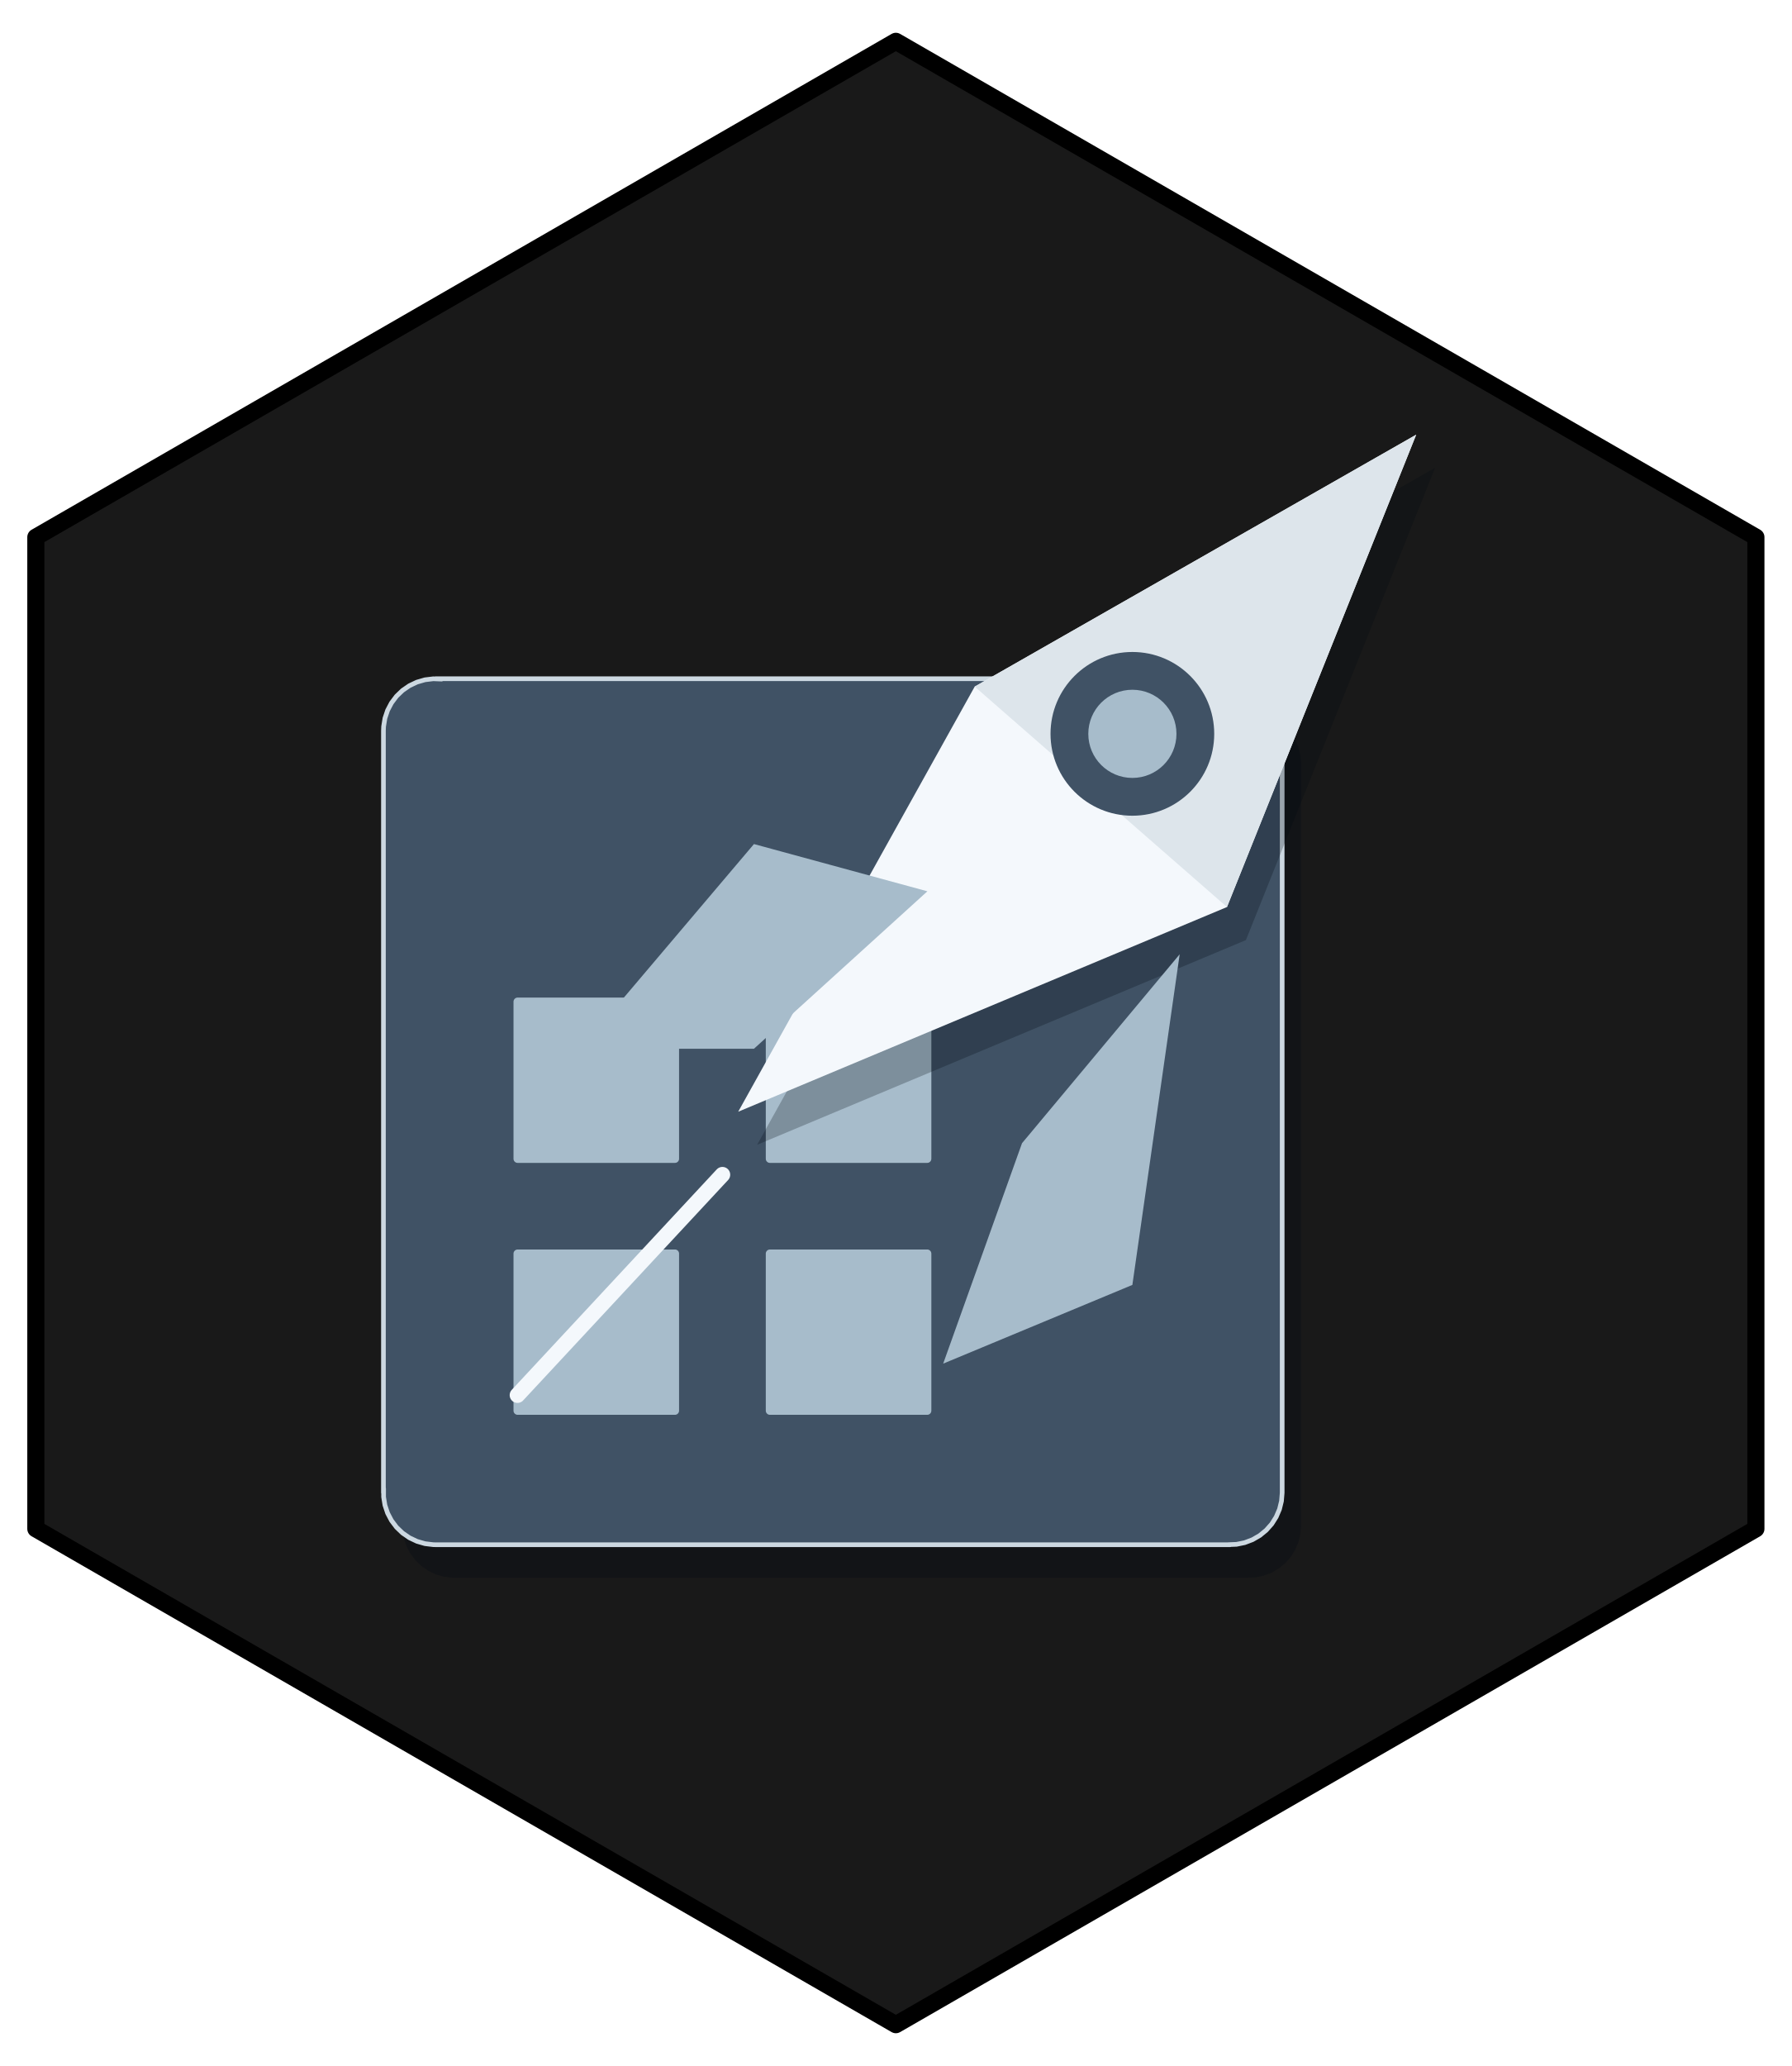
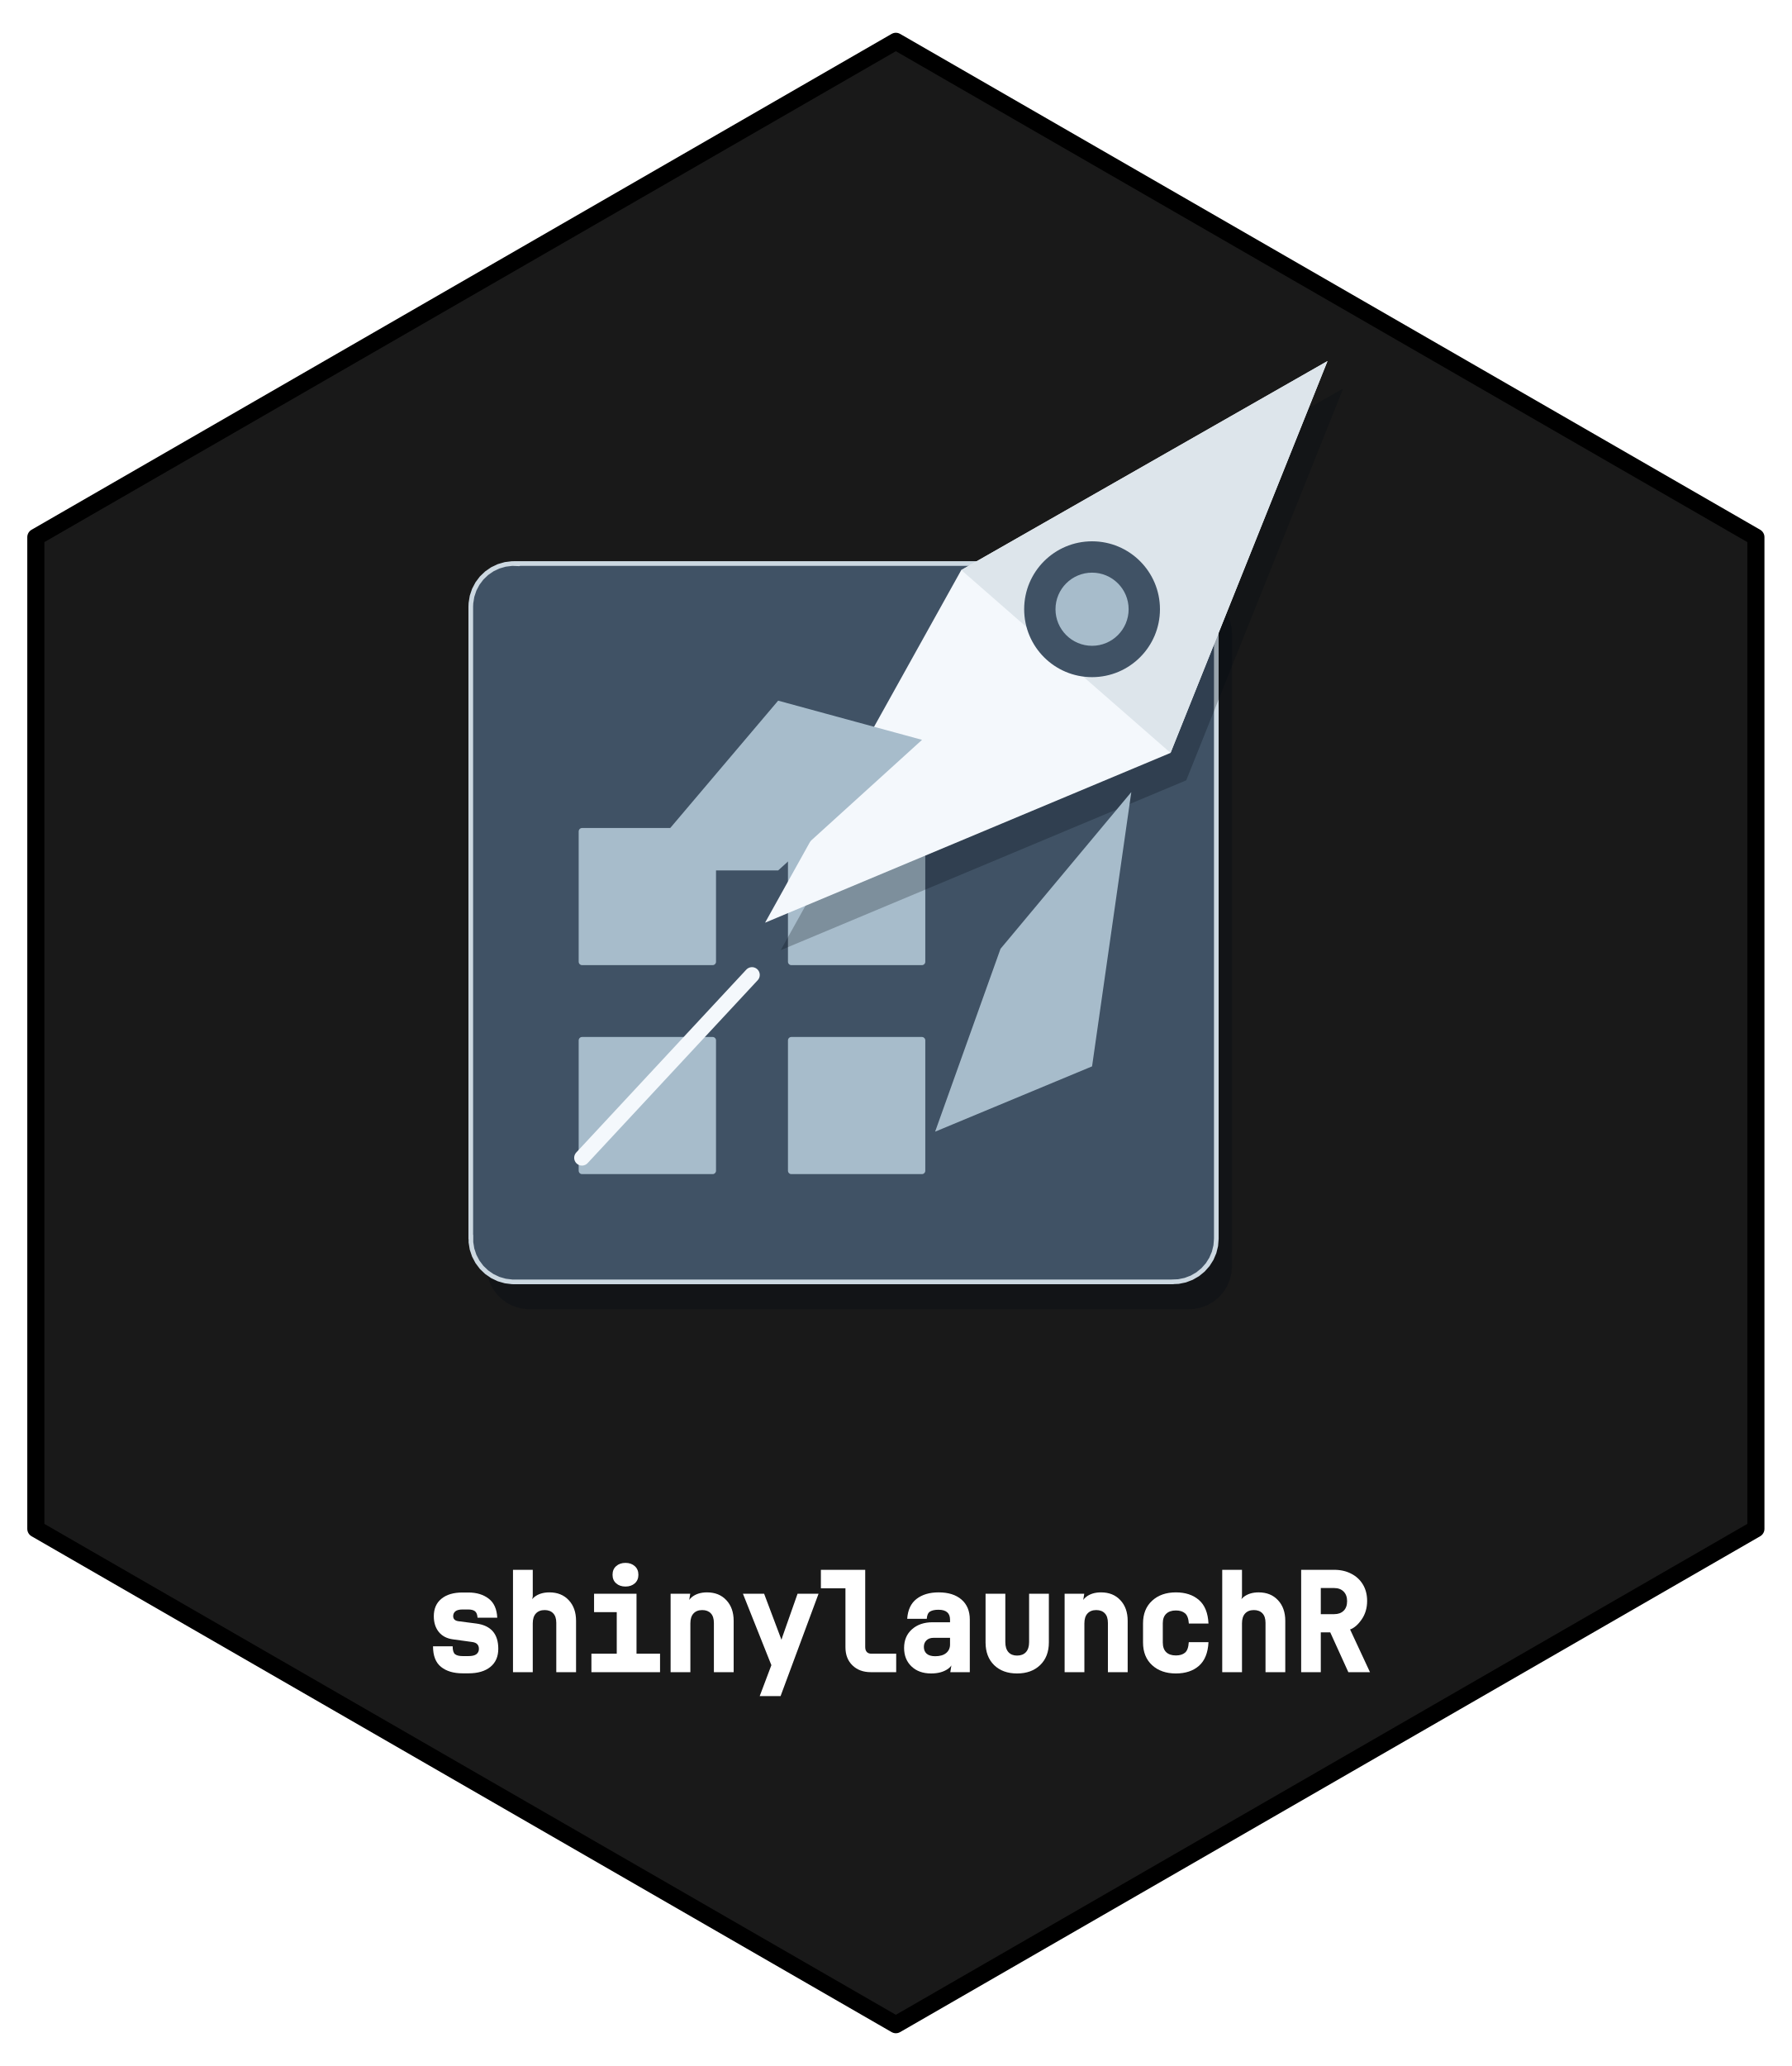
- <svg xmlns="http://www.w3.org/2000/svg" width="432pt" height="498pt" viewBox="0 0 432 498">
+ <svg xmlns="http://www.w3.org/2000/svg" xmlns:xlink="http://www.w3.org/1999/xlink" width="432" height="498" viewBox="0 0 432 498">
+   <defs>
+     <g>
+       <g id="glyph-0-0">
+         <path d="M 9.547 0.281 C 7.367 0.281 5.633 -0.234 4.344 -1.266 C 3.051 -2.297 2.406 -3.953 2.406 -6.234 L 7.141 -6.234 C 7.141 -5.266 7.332 -4.629 7.719 -4.328 C 8.113 -4.023 8.723 -3.875 9.547 -3.875 L 10.953 -3.875 C 11.816 -3.875 12.453 -4.023 12.859 -4.328 C 13.266 -4.641 13.469 -5.066 13.469 -5.609 C 13.469 -6.566 12.941 -7.117 11.891 -7.266 L 7.25 -7.906 C 5.781 -8.094 4.633 -8.68 3.812 -9.672 C 3 -10.672 2.594 -11.941 2.594 -13.484 C 2.594 -15.297 3.207 -16.703 4.438 -17.703 C 5.664 -18.703 7.348 -19.203 9.484 -19.203 L 10.922 -19.203 C 12.91 -19.203 14.547 -18.707 15.828 -17.719 C 17.109 -16.738 17.797 -15.207 17.891 -13.125 L 13.141 -13.125 C 13.086 -13.906 12.875 -14.43 12.5 -14.703 C 12.133 -14.973 11.609 -15.109 10.922 -15.109 L 9.484 -15.109 C 8.723 -15.109 8.16 -14.961 7.797 -14.672 C 7.441 -14.379 7.266 -13.992 7.266 -13.516 C 7.266 -12.805 7.688 -12.395 8.531 -12.281 L 12.875 -11.719 C 16.383 -11.238 18.141 -9.211 18.141 -5.641 C 18.141 -3.754 17.504 -2.297 16.234 -1.266 C 14.961 -0.234 13.203 0.281 10.953 0.281 Z M 9.547 0.281 " />
+       </g>
+       <g id="glyph-0-1">
+         <path d="M 2.688 0 L 2.688 -24.672 L 7.453 -24.672 L 7.453 -18.25 L 6.766 -14.891 C 6.535 -16.285 6.891 -17.359 7.828 -18.109 C 8.773 -18.859 9.988 -19.234 11.469 -19.234 C 13.406 -19.234 14.957 -18.609 16.125 -17.359 C 17.301 -16.109 17.891 -14.445 17.891 -12.375 L 17.891 0 L 13.125 0 L 13.125 -11.891 C 13.125 -12.91 12.875 -13.676 12.375 -14.188 C 11.883 -14.707 11.195 -14.969 10.312 -14.969 C 9.414 -14.969 8.711 -14.691 8.203 -14.141 C 7.703 -13.598 7.453 -12.805 7.453 -11.766 L 7.453 0 Z M 2.688 0 " />
+       </g>
+       <g id="glyph-0-2">
+         <path d="M 2.594 0 L 2.594 -4.453 L 8.703 -4.453 L 8.703 -14.469 L 3.234 -14.469 L 3.234 -18.906 L 13.469 -18.906 L 13.469 -4.453 L 19.141 -4.453 L 19.141 0 Z M 10.812 -20.641 C 9.895 -20.641 9.145 -20.895 8.562 -21.406 C 7.977 -21.926 7.688 -22.613 7.688 -23.469 C 7.688 -24.352 7.977 -25.051 8.562 -25.562 C 9.145 -26.082 9.895 -26.344 10.812 -26.344 C 11.719 -26.344 12.461 -26.082 13.047 -25.562 C 13.629 -25.051 13.922 -24.352 13.922 -23.469 C 13.922 -22.613 13.629 -21.926 13.047 -21.406 C 12.461 -20.895 11.719 -20.641 10.812 -20.641 Z M 10.812 -20.641 " />
+       </g>
+       <g id="glyph-0-3">
+         <path d="M 2.688 0 L 2.688 -18.906 L 7.422 -18.906 L 6.766 -14.891 C 6.535 -16.285 6.891 -17.359 7.828 -18.109 C 8.773 -18.859 9.988 -19.234 11.469 -19.234 C 13.406 -19.234 14.957 -18.609 16.125 -17.359 C 17.301 -16.109 17.891 -14.445 17.891 -12.375 L 17.891 0 L 13.125 0 L 13.125 -11.859 C 13.125 -12.898 12.875 -13.676 12.375 -14.188 C 11.883 -14.707 11.195 -14.969 10.312 -14.969 C 9.414 -14.969 8.711 -14.691 8.203 -14.141 C 7.703 -13.598 7.453 -12.805 7.453 -11.766 L 7.453 0 Z M 2.688 0 " />
+       </g>
+       <g id="glyph-0-4">
+         <path d="M 5.172 5.766 L 7.984 -1.688 L 1.125 -18.906 L 6.234 -18.906 L 10.125 -8.578 C 10.332 -8.086 10.52 -7.555 10.688 -6.984 C 10.863 -6.41 10.781 -6.082 10.438 -6 C 10.082 -6.082 9.988 -6.406 10.156 -6.969 C 10.32 -7.539 10.488 -8.07 10.656 -8.562 L 14.297 -18.906 L 19.359 -18.906 L 10.203 5.766 Z M 5.172 5.766 " />
+       </g>
+       <g id="glyph-0-5">
+         <path d="M 12.969 0 C 11.133 0 9.656 -0.547 8.531 -1.641 C 7.406 -2.734 6.844 -4.188 6.844 -6 L 6.844 -20.219 L 0.922 -20.219 L 0.922 -24.672 L 11.609 -24.672 L 11.609 -6.062 C 11.609 -5.539 11.738 -5.141 12 -4.859 C 12.258 -4.586 12.629 -4.453 13.109 -4.453 L 19.078 -4.453 L 19.078 0 Z M 12.969 0 " />
+       </g>
+       <g id="glyph-0-6">
+         <path d="M 8.5 0.312 C 6.531 0.312 4.953 -0.254 3.766 -1.391 C 2.578 -2.523 1.984 -4.008 1.984 -5.844 C 1.984 -7.707 2.613 -9.203 3.875 -10.328 C 5.145 -11.461 6.801 -12.031 8.844 -12.031 L 13.062 -12.031 L 13.062 -12.656 C 13.062 -14.25 12.133 -15.047 10.281 -15.047 C 9.383 -15.047 8.703 -14.898 8.234 -14.609 C 7.766 -14.316 7.504 -13.734 7.453 -12.859 L 2.734 -12.859 C 2.879 -15.004 3.629 -16.602 4.984 -17.656 C 6.348 -18.707 8.125 -19.234 10.312 -19.234 C 12.656 -19.234 14.492 -18.656 15.828 -17.5 C 17.16 -16.344 17.828 -14.738 17.828 -12.688 L 17.828 0 L 13.125 0 L 13.75 -3.922 L 13.781 -3.922 C 14.008 -2.555 13.598 -1.508 12.547 -0.781 C 11.492 -0.051 10.145 0.312 8.5 0.312 Z M 9.484 -3.844 C 10.629 -3.844 11.508 -4.098 12.125 -4.609 C 12.75 -5.129 13.062 -5.816 13.062 -6.672 L 13.062 -8.281 L 9.109 -8.281 C 8.367 -8.281 7.789 -8.078 7.375 -7.672 C 6.957 -7.266 6.75 -6.738 6.75 -6.094 C 6.75 -5.395 6.977 -4.844 7.438 -4.438 C 7.906 -4.039 8.586 -3.844 9.484 -3.844 Z M 9.484 -3.844 " />
+       </g>
+       <g id="glyph-0-7">
+         <path d="M 10.219 0.312 C 7.914 0.312 6.07 -0.359 4.688 -1.703 C 3.312 -3.055 2.625 -4.883 2.625 -7.188 L 2.625 -18.906 L 7.391 -18.906 L 7.391 -7.219 C 7.391 -6.188 7.641 -5.391 8.141 -4.828 C 8.641 -4.273 9.332 -4 10.219 -4 C 11.133 -4 11.848 -4.273 12.359 -4.828 C 12.867 -5.391 13.125 -6.188 13.125 -7.219 L 13.125 -18.906 L 17.891 -18.906 L 17.891 -7.188 C 17.891 -4.883 17.188 -3.055 15.781 -1.703 C 14.383 -0.359 12.531 0.312 10.219 0.312 Z M 10.219 0.312 " />
+       </g>
+       <g id="glyph-0-8">
+         <path d="M 10.516 0.312 C 8.148 0.312 6.238 -0.352 4.781 -1.688 C 3.32 -3.031 2.594 -4.852 2.594 -7.156 L 2.594 -11.766 C 2.594 -14.055 3.32 -15.875 4.781 -17.219 C 6.238 -18.562 8.148 -19.234 10.516 -19.234 C 12.816 -19.234 14.672 -18.617 16.078 -17.391 C 17.484 -16.172 18.25 -14.281 18.375 -11.719 L 13.641 -11.719 C 13.555 -12.938 13.242 -13.766 12.703 -14.203 C 12.172 -14.648 11.441 -14.875 10.516 -14.875 C 9.516 -14.875 8.738 -14.609 8.188 -14.078 C 7.633 -13.555 7.359 -12.797 7.359 -11.797 L 7.359 -7.156 C 7.359 -6.125 7.633 -5.344 8.188 -4.812 C 8.738 -4.289 9.516 -4.031 10.516 -4.031 C 11.461 -4.031 12.195 -4.254 12.719 -4.703 C 13.25 -5.148 13.551 -5.992 13.625 -7.234 L 18.375 -7.234 C 18.25 -4.672 17.484 -2.77 16.078 -1.531 C 14.672 -0.301 12.816 0.312 10.516 0.312 Z M 10.516 0.312 " />
+       </g>
+       <g id="glyph-0-9">
+         <path d="M 2.719 0 L 2.719 -24.672 L 10.672 -24.672 C 12.223 -24.672 13.598 -24.359 14.797 -23.734 C 16.004 -23.117 16.941 -22.25 17.609 -21.125 C 18.285 -20 18.625 -18.68 18.625 -17.172 C 18.625 -15.473 18.188 -13.988 17.312 -12.719 C 16.445 -11.457 15.516 -10.648 14.516 -10.297 L 19.312 0 L 14.094 0 L 9.734 -9.594 L 7.453 -9.594 L 7.453 0 Z M 7.453 -13.984 L 10.672 -13.984 C 11.648 -13.984 12.414 -14.258 12.969 -14.812 C 13.52 -15.363 13.797 -16.129 13.797 -17.109 C 13.797 -18.098 13.516 -18.875 12.953 -19.438 C 12.391 -20 11.629 -20.281 10.672 -20.281 L 7.453 -20.281 Z M 7.453 -13.984 " />
+       </g>
+     </g>
+   </defs>
  <path fill-rule="nonzero" fill="rgb(9.804%, 9.804%, 9.804%)" fill-opacity="1" stroke-width="4.125" stroke-linecap="round" stroke-linejoin="round" stroke="rgb(0%, 0%, 0%)" stroke-opacity="1" stroke-miterlimit="10" d="M 216 9.961 L 423.359 129.48 L 423.359 368.52 L 216 488.039 L 8.641 368.52 L 8.641 129.48 Z M 216 9.961 " />
-   <path fill-rule="nonzero" fill="rgb(1.176%, 3.922%, 7.059%)" fill-opacity="0.278" d="M 109.535 380.316 L 301.176 380.316 L 300.672 380.305 L 302.688 380.227 L 304.66 379.82 L 306.547 379.105 L 308.293 378.098 L 309.852 376.824 L 311.188 375.316 L 312.266 373.613 L 313.055 371.758 L 313.539 369.801 L 313.699 367.793 L 313.699 184.102 L 313.539 182.094 L 313.055 180.137 L 312.266 178.281 L 311.188 176.578 L 309.852 175.066 L 308.293 173.793 L 306.547 172.785 L 304.66 172.07 L 302.688 171.668 L 301.176 171.578 L 109.535 171.578 L 111.043 171.668 L 109.031 171.586 L 107.027 171.828 L 105.094 172.391 L 103.273 173.254 L 101.613 174.398 L 100.16 175.797 L 98.949 177.406 L 98.012 179.191 L 97.375 181.105 L 97.051 183.094 L 97.012 184.102 L 97.012 367.793 L 97.051 366.785 L 97.051 368.801 L 97.375 370.789 L 98.012 372.699 L 98.949 374.484 L 100.16 376.098 L 101.613 377.492 L 103.273 378.637 L 105.094 379.504 L 107.027 380.062 L 109.031 380.305 Z M 109.535 380.316 " />
-   <path fill-rule="nonzero" fill="rgb(25.098%, 32.157%, 39.608%)" fill-opacity="1" stroke-width="1.125" stroke-linecap="round" stroke-linejoin="round" stroke="rgb(80%, 84.706%, 88.235%)" stroke-opacity="1" stroke-miterlimit="10" d="M 104.973 372.348 L 296.613 372.348 L 296.109 372.336 L 298.125 372.254 L 300.098 371.852 L 301.984 371.137 L 303.73 370.129 L 305.289 368.855 L 306.629 367.348 L 307.703 365.641 L 308.496 363.789 L 308.977 361.832 L 309.141 359.82 L 309.141 176.129 L 308.977 174.121 L 308.496 172.164 L 307.703 170.309 L 306.629 168.605 L 305.289 167.098 L 303.73 165.824 L 301.984 164.816 L 300.098 164.102 L 298.125 163.699 L 296.613 163.605 L 104.973 163.605 L 106.48 163.699 L 104.469 163.617 L 102.469 163.859 L 100.531 164.422 L 98.711 165.285 L 97.051 166.43 L 95.598 167.824 L 94.387 169.438 L 93.449 171.223 L 92.812 173.133 L 92.488 175.121 L 92.449 176.129 L 92.449 359.82 L 92.488 358.812 L 92.488 360.828 L 92.812 362.82 L 93.449 364.73 L 94.387 366.516 L 95.598 368.129 L 97.051 369.523 L 98.711 370.668 L 100.531 371.531 L 102.469 372.094 L 104.469 372.336 Z M 104.973 372.348 " />
-   <path fill-rule="nonzero" fill="rgb(65.49%, 73.725%, 79.608%)" fill-opacity="1" d="M 124.809 341.035 L 162.73 341.035 L 162.691 341.035 L 162.852 341.027 L 163.008 340.996 L 163.16 340.938 L 163.297 340.859 L 163.422 340.758 L 163.527 340.637 L 163.613 340.504 L 163.676 340.355 L 163.715 340.199 L 163.727 340.039 L 163.727 302.18 L 163.715 302.02 L 163.676 301.867 L 163.613 301.719 L 163.527 301.582 L 163.422 301.461 L 163.297 301.359 L 163.16 301.281 L 163.008 301.223 L 162.852 301.191 L 162.73 301.184 L 124.809 301.184 L 124.926 301.191 L 124.766 301.188 L 124.609 301.207 L 124.453 301.25 L 124.309 301.32 L 124.176 301.41 L 124.062 301.52 L 123.965 301.648 L 123.891 301.789 L 123.84 301.941 L 123.812 302.102 L 123.812 340.039 L 123.812 339.957 L 123.812 340.121 L 123.84 340.277 L 123.891 340.43 L 123.965 340.57 L 124.062 340.699 L 124.176 340.812 L 124.309 340.902 L 124.453 340.969 L 124.609 341.016 L 124.766 341.035 Z M 124.809 341.035 " />
-   <path fill-rule="nonzero" fill="rgb(65.49%, 73.725%, 79.608%)" fill-opacity="1" d="M 124.809 280.312 L 162.73 280.312 L 162.691 280.309 L 162.852 280.305 L 163.008 280.273 L 163.16 280.215 L 163.297 280.133 L 163.422 280.035 L 163.527 279.914 L 163.613 279.777 L 163.676 279.629 L 163.715 279.473 L 163.727 279.316 L 163.727 241.457 L 163.715 241.297 L 163.676 241.141 L 163.613 240.992 L 163.527 240.859 L 163.422 240.738 L 163.297 240.637 L 163.16 240.559 L 163.008 240.5 L 162.852 240.469 L 162.73 240.461 L 124.809 240.461 L 124.926 240.469 L 124.766 240.461 L 124.609 240.48 L 124.453 240.523 L 124.309 240.594 L 124.176 240.684 L 124.062 240.797 L 123.965 240.926 L 123.891 241.066 L 123.84 241.219 L 123.812 241.375 L 123.812 279.316 L 123.812 279.234 L 123.812 279.395 L 123.84 279.555 L 123.891 279.707 L 123.965 279.848 L 124.062 279.977 L 124.176 280.086 L 124.309 280.176 L 124.453 280.246 L 124.609 280.289 L 124.766 280.309 Z M 124.809 280.312 " />
-   <path fill-rule="nonzero" fill="rgb(65.49%, 73.725%, 79.608%)" fill-opacity="1" d="M 185.633 341.035 L 223.559 341.035 L 223.516 341.035 L 223.676 341.027 L 223.836 340.996 L 223.984 340.938 L 224.125 340.859 L 224.246 340.758 L 224.355 340.637 L 224.441 340.504 L 224.504 340.355 L 224.539 340.199 L 224.555 340.039 L 224.555 302.18 L 224.539 302.02 L 224.504 301.867 L 224.441 301.719 L 224.355 301.582 L 224.246 301.461 L 224.125 301.359 L 223.984 301.281 L 223.836 301.223 L 223.676 301.191 L 223.559 301.184 L 185.633 301.184 L 185.754 301.191 L 185.594 301.188 L 185.434 301.207 L 185.281 301.25 L 185.137 301.32 L 185.004 301.41 L 184.887 301.52 L 184.793 301.648 L 184.715 301.789 L 184.664 301.941 L 184.641 302.102 L 184.637 302.18 L 184.637 340.039 L 184.641 339.957 L 184.641 340.121 L 184.664 340.277 L 184.715 340.43 L 184.793 340.57 L 184.887 340.699 L 185.004 340.812 L 185.137 340.902 L 185.281 340.969 L 185.434 341.016 L 185.594 341.035 Z M 185.633 341.035 " />
-   <path fill-rule="nonzero" fill="rgb(65.49%, 73.725%, 79.608%)" fill-opacity="1" d="M 185.633 280.312 L 223.559 280.312 L 223.516 280.309 L 223.676 280.305 L 223.836 280.273 L 223.984 280.215 L 224.125 280.133 L 224.246 280.035 L 224.355 279.914 L 224.441 279.777 L 224.504 279.629 L 224.539 279.473 L 224.555 279.316 L 224.555 241.457 L 224.539 241.297 L 224.504 241.141 L 224.441 240.992 L 224.355 240.859 L 224.246 240.738 L 224.125 240.637 L 223.984 240.559 L 223.836 240.5 L 223.676 240.469 L 223.559 240.461 L 185.633 240.461 L 185.754 240.469 L 185.594 240.461 L 185.434 240.48 L 185.281 240.523 L 185.137 240.594 L 185.004 240.684 L 184.887 240.797 L 184.793 240.926 L 184.715 241.066 L 184.664 241.219 L 184.641 241.375 L 184.637 241.457 L 184.637 279.316 L 184.641 279.234 L 184.641 279.395 L 184.664 279.555 L 184.715 279.707 L 184.793 279.848 L 184.887 279.977 L 185.004 280.086 L 185.137 280.176 L 185.281 280.246 L 185.434 280.289 L 185.594 280.309 Z M 185.633 280.312 " />
-   <path fill-rule="nonzero" fill="rgb(1.176%, 3.922%, 7.059%)" fill-opacity="0.251" d="M 182.547 275.945 L 239.57 173.473 L 346.016 112.75 L 300.395 226.609 Z M 182.547 275.945 " />
-   <path fill-rule="nonzero" fill="rgb(95.686%, 97.255%, 98.824%)" fill-opacity="1" d="M 177.984 267.977 L 235.008 165.504 L 341.453 104.781 L 295.832 218.637 Z M 177.984 267.977 " />
-   <path fill-rule="nonzero" fill="rgb(86.667%, 89.804%, 92.157%)" fill-opacity="1" d="M 235.008 165.504 L 295.832 218.637 L 341.453 104.781 Z M 235.008 165.504 " />
-   <path fill-rule="nonzero" fill="rgb(65.49%, 73.725%, 79.608%)" fill-opacity="1" d="M 181.785 252.797 L 223.602 214.844 L 181.785 203.457 L 139.969 252.797 Z M 181.785 252.797 " />
-   <path fill-rule="nonzero" fill="rgb(65.49%, 73.725%, 79.608%)" fill-opacity="1" d="M 246.414 275.566 L 284.43 230.023 L 273.023 309.723 L 227.406 328.699 Z M 246.414 275.566 " />
-   <path fill-rule="nonzero" fill="rgb(25.098%, 32.157%, 39.608%)" fill-opacity="1" d="M 292.758 176.891 C 292.758 187.789 283.922 196.625 273.023 196.625 C 262.125 196.625 253.289 187.789 253.289 176.891 C 253.289 165.992 262.125 157.156 273.023 157.156 C 283.922 157.156 292.758 165.992 292.758 176.891 " />
-   <path fill-rule="nonzero" fill="rgb(65.49%, 73.725%, 79.608%)" fill-opacity="1" d="M 283.652 176.891 C 283.652 182.758 278.895 187.516 273.023 187.516 C 267.156 187.516 262.398 182.758 262.398 176.891 C 262.398 171.02 267.156 166.262 273.023 166.262 C 278.895 166.262 283.652 171.02 283.652 176.891 " />
-   <path fill="none" stroke-width="3.75" stroke-linecap="round" stroke-linejoin="round" stroke="rgb(95.686%, 97.255%, 98.824%)" stroke-opacity="1" stroke-miterlimit="10" d="M 174.184 283.156 L 124.762 336.293 " />
+   <path fill-rule="nonzero" fill="rgb(1.176%, 3.922%, 7.059%)" fill-opacity="0.278" d="M 127.684 315.602 L 286.656 315.602 L 286.238 315.594 L 287.91 315.527 L 289.547 315.191 L 291.113 314.602 L 292.559 313.766 L 293.855 312.707 L 294.965 311.453 L 295.859 310.043 L 296.512 308.504 L 296.914 306.879 L 297.047 305.215 L 297.047 152.832 L 296.914 151.168 L 296.512 149.543 L 295.859 148.004 L 294.965 146.59 L 293.855 145.34 L 292.559 144.281 L 291.113 143.445 L 289.547 142.855 L 287.91 142.52 L 286.656 142.445 L 127.684 142.445 L 128.934 142.52 L 127.262 142.453 L 125.605 142.652 L 123.996 143.117 L 122.488 143.836 L 121.109 144.785 L 119.906 145.945 L 118.902 147.281 L 118.125 148.762 L 117.594 150.348 L 117.324 151.996 L 117.293 152.832 L 117.293 305.215 L 117.324 304.379 L 117.324 306.051 L 117.594 307.699 L 118.125 309.285 L 118.902 310.766 L 119.906 312.102 L 121.109 313.262 L 122.488 314.211 L 123.996 314.926 L 125.605 315.395 L 127.262 315.594 Z M 127.684 315.602 " />
+   <path fill-rule="nonzero" fill="rgb(25.098%, 32.157%, 39.608%)" fill-opacity="1" stroke-width="1.125" stroke-linecap="round" stroke-linejoin="round" stroke="rgb(80%, 84.706%, 88.235%)" stroke-opacity="1" stroke-miterlimit="10" d="M 123.898 308.992 L 282.875 308.992 L 282.457 308.984 L 284.125 308.914 L 285.766 308.582 L 287.328 307.988 L 288.777 307.152 L 290.07 306.094 L 291.18 304.844 L 292.074 303.43 L 292.73 301.891 L 293.129 300.27 L 293.262 298.602 L 293.262 146.223 L 293.129 144.555 L 292.73 142.934 L 292.074 141.395 L 291.18 139.98 L 290.07 138.73 L 288.777 137.672 L 287.328 136.836 L 285.766 136.242 L 284.125 135.906 L 282.875 135.832 L 123.898 135.832 L 125.148 135.906 L 123.48 135.84 L 121.82 136.043 L 120.215 136.508 L 118.703 137.223 L 117.328 138.176 L 116.121 139.332 L 115.117 140.668 L 114.34 142.148 L 113.809 143.734 L 113.543 145.387 L 113.508 146.223 L 113.508 298.602 L 113.543 297.766 L 113.543 299.438 L 113.809 301.09 L 114.34 302.676 L 115.117 304.156 L 116.121 305.492 L 117.328 306.648 L 118.703 307.598 L 120.215 308.316 L 121.82 308.781 L 123.48 308.984 Z M 123.898 308.992 " />
+   <path fill-rule="nonzero" fill="rgb(65.49%, 73.725%, 79.608%)" fill-opacity="1" d="M 140.352 283.016 L 171.812 283.016 L 171.777 283.016 L 171.91 283.012 L 172.043 282.984 L 172.164 282.938 L 172.281 282.871 L 172.383 282.785 L 172.473 282.688 L 172.543 282.574 L 172.594 282.453 L 172.629 282.324 L 172.637 282.191 L 172.637 250.785 L 172.629 250.652 L 172.594 250.523 L 172.543 250.402 L 172.473 250.289 L 172.383 250.191 L 172.281 250.105 L 172.164 250.039 L 172.043 249.992 L 171.91 249.965 L 171.812 249.961 L 140.352 249.961 L 140.453 249.965 L 140.32 249.961 L 140.188 249.977 L 140.059 250.012 L 139.938 250.07 L 139.828 250.145 L 139.734 250.238 L 139.652 250.344 L 139.59 250.461 L 139.551 250.59 L 139.527 250.719 L 139.523 250.785 L 139.523 282.191 L 139.527 282.125 L 139.527 282.258 L 139.551 282.391 L 139.59 282.516 L 139.652 282.633 L 139.734 282.738 L 139.828 282.832 L 139.938 282.906 L 140.059 282.965 L 140.188 283 L 140.32 283.016 Z M 140.352 283.016 " />
+   <path fill-rule="nonzero" fill="rgb(65.49%, 73.725%, 79.608%)" fill-opacity="1" d="M 140.352 232.645 L 171.812 232.645 L 171.777 232.645 L 171.91 232.637 L 172.043 232.609 L 172.164 232.562 L 172.281 232.496 L 172.383 232.414 L 172.473 232.312 L 172.543 232.203 L 172.594 232.078 L 172.629 231.949 L 172.637 231.816 L 172.637 200.414 L 172.629 200.281 L 172.594 200.152 L 172.543 200.027 L 172.473 199.918 L 172.383 199.816 L 172.281 199.734 L 172.164 199.664 L 172.043 199.617 L 171.91 199.594 L 171.812 199.586 L 140.352 199.586 L 140.453 199.594 L 140.32 199.586 L 140.188 199.602 L 140.059 199.641 L 139.938 199.695 L 139.828 199.773 L 139.734 199.863 L 139.652 199.973 L 139.59 200.09 L 139.551 200.215 L 139.527 200.348 L 139.523 200.414 L 139.523 231.816 L 139.527 231.75 L 139.527 231.883 L 139.551 232.016 L 139.59 232.141 L 139.652 232.258 L 139.734 232.367 L 139.828 232.457 L 139.938 232.531 L 140.059 232.59 L 140.188 232.629 L 140.32 232.645 Z M 140.352 232.645 " />
+   <path fill-rule="nonzero" fill="rgb(65.49%, 73.725%, 79.608%)" fill-opacity="1" d="M 190.809 283.016 L 222.27 283.016 L 222.234 283.016 L 222.367 283.012 L 222.5 282.984 L 222.625 282.938 L 222.738 282.871 L 222.84 282.785 L 222.93 282.688 L 223 282.574 L 223.055 282.453 L 223.086 282.324 L 223.094 282.191 L 223.094 250.785 L 223.086 250.652 L 223.055 250.523 L 223 250.402 L 222.93 250.289 L 222.84 250.191 L 222.738 250.105 L 222.625 250.039 L 222.5 249.992 L 222.367 249.965 L 222.27 249.961 L 190.809 249.961 L 190.91 249.965 L 190.777 249.961 L 190.645 249.977 L 190.516 250.012 L 190.395 250.07 L 190.285 250.145 L 190.191 250.238 L 190.109 250.344 L 190.051 250.461 L 190.008 250.59 L 189.984 250.719 L 189.984 282.191 L 189.984 282.125 L 189.984 282.258 L 190.008 282.391 L 190.051 282.516 L 190.109 282.633 L 190.191 282.738 L 190.285 282.832 L 190.395 282.906 L 190.516 282.965 L 190.645 283 L 190.777 283.016 Z M 190.809 283.016 " />
+   <path fill-rule="nonzero" fill="rgb(65.49%, 73.725%, 79.608%)" fill-opacity="1" d="M 190.809 232.645 L 222.27 232.645 L 222.234 232.645 L 222.367 232.637 L 222.5 232.609 L 222.625 232.562 L 222.738 232.496 L 222.84 232.414 L 222.93 232.312 L 223 232.203 L 223.055 232.078 L 223.086 231.949 L 223.094 231.816 L 223.094 200.414 L 223.086 200.281 L 223.055 200.152 L 223 200.027 L 222.93 199.918 L 222.84 199.816 L 222.738 199.734 L 222.625 199.664 L 222.5 199.617 L 222.367 199.594 L 222.27 199.586 L 190.809 199.586 L 190.91 199.594 L 190.777 199.586 L 190.645 199.602 L 190.516 199.641 L 190.395 199.695 L 190.285 199.773 L 190.191 199.863 L 190.109 199.973 L 190.051 200.09 L 190.008 200.215 L 189.984 200.348 L 189.984 231.816 L 189.984 231.75 L 189.984 231.883 L 190.008 232.016 L 190.051 232.141 L 190.109 232.258 L 190.191 232.367 L 190.285 232.457 L 190.395 232.531 L 190.516 232.59 L 190.645 232.629 L 190.777 232.645 Z M 190.809 232.645 " />
+   <path fill-rule="nonzero" fill="rgb(1.176%, 3.922%, 7.059%)" fill-opacity="0.251" d="M 188.25 229.023 L 235.551 144.02 L 323.852 93.645 L 286.012 188.094 Z M 188.25 229.023 " />
+   <path fill-rule="nonzero" fill="rgb(95.686%, 97.255%, 98.824%)" fill-opacity="1" d="M 184.465 222.41 L 231.77 137.406 L 320.07 87.031 L 282.227 181.484 Z M 184.465 222.41 " />
+   <path fill-rule="nonzero" fill="rgb(86.667%, 89.804%, 92.157%)" fill-opacity="1" d="M 231.77 137.406 L 282.227 181.484 L 320.07 87.031 Z M 231.77 137.406 " />
+   <path fill-rule="nonzero" fill="rgb(65.49%, 73.725%, 79.608%)" fill-opacity="1" d="M 187.617 209.816 L 222.309 178.336 L 187.617 168.891 L 152.93 209.816 Z M 187.617 209.816 " />
+   <path fill-rule="nonzero" fill="rgb(65.49%, 73.725%, 79.608%)" fill-opacity="1" d="M 241.23 228.707 L 272.766 190.93 L 263.305 257.043 L 225.461 272.785 Z M 241.23 228.707 " />
+   <path fill-rule="nonzero" fill="rgb(25.098%, 32.157%, 39.608%)" fill-opacity="1" d="M 279.676 146.852 C 279.676 155.895 272.344 163.223 263.305 163.223 C 254.262 163.223 246.934 155.895 246.934 146.852 C 246.934 137.809 254.262 130.48 263.305 130.48 C 272.344 130.48 279.676 137.809 279.676 146.852 " />
+   <path fill-rule="nonzero" fill="rgb(65.49%, 73.725%, 79.608%)" fill-opacity="1" d="M 272.121 146.852 C 272.121 151.719 268.172 155.668 263.305 155.668 C 258.434 155.668 254.488 151.719 254.488 146.852 C 254.488 141.984 258.434 138.035 263.305 138.035 C 268.172 138.035 272.121 141.984 272.121 146.852 " />
+   <path fill="none" stroke-width="3.75" stroke-linecap="round" stroke-linejoin="round" stroke="rgb(95.686%, 97.255%, 98.824%)" stroke-opacity="1" stroke-miterlimit="10" d="M 181.309 235.004 L 140.312 279.082 " />
+   <g fill="rgb(100%, 100%, 100%)" fill-opacity="1">
+     <use xlink:href="#glyph-0-0" x="102" y="403.069" />
+     <use xlink:href="#glyph-0-1" x="121" y="403.069" />
+     <use xlink:href="#glyph-0-2" x="140" y="403.069" />
+     <use xlink:href="#glyph-0-3" x="159" y="403.069" />
+     <use xlink:href="#glyph-0-4" x="178" y="403.069" />
+     <use xlink:href="#glyph-0-5" x="197" y="403.069" />
+     <use xlink:href="#glyph-0-6" x="216" y="403.069" />
+     <use xlink:href="#glyph-0-7" x="235" y="403.069" />
+     <use xlink:href="#glyph-0-3" x="254" y="403.069" />
+     <use xlink:href="#glyph-0-8" x="273" y="403.069" />
+     <use xlink:href="#glyph-0-1" x="292" y="403.069" />
+     <use xlink:href="#glyph-0-9" x="311" y="403.069" />
+   </g>
</svg>
